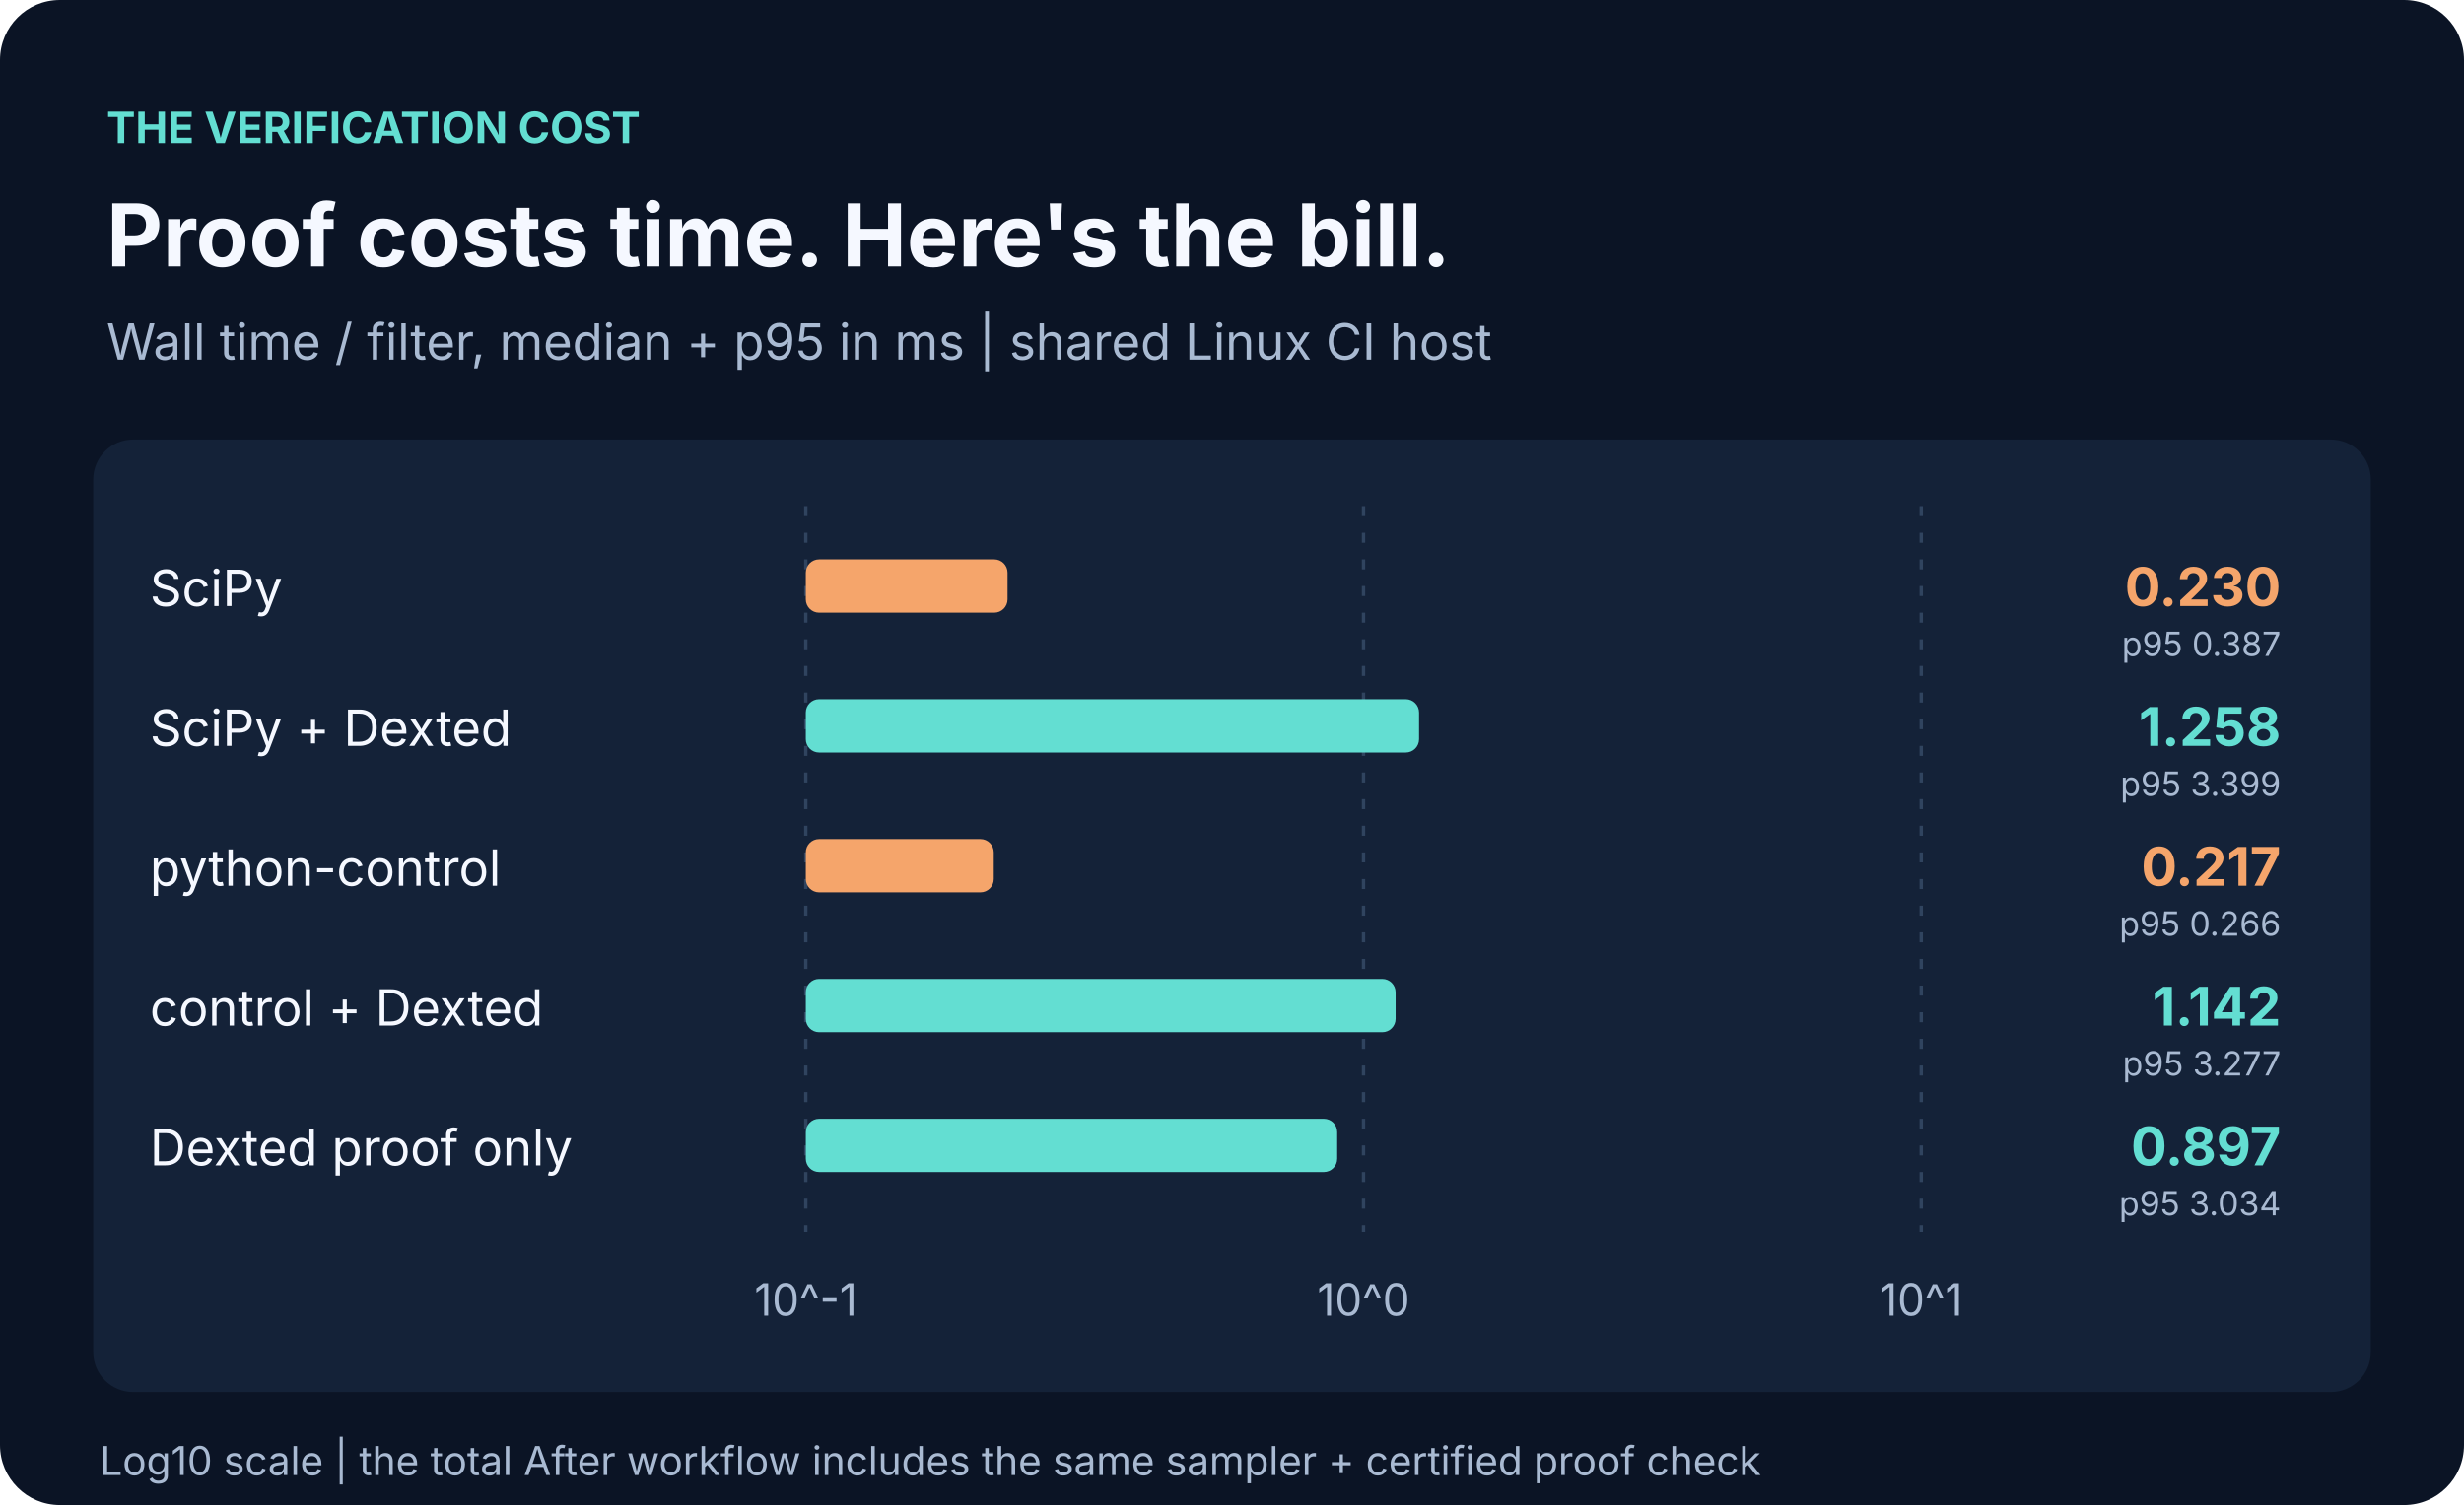
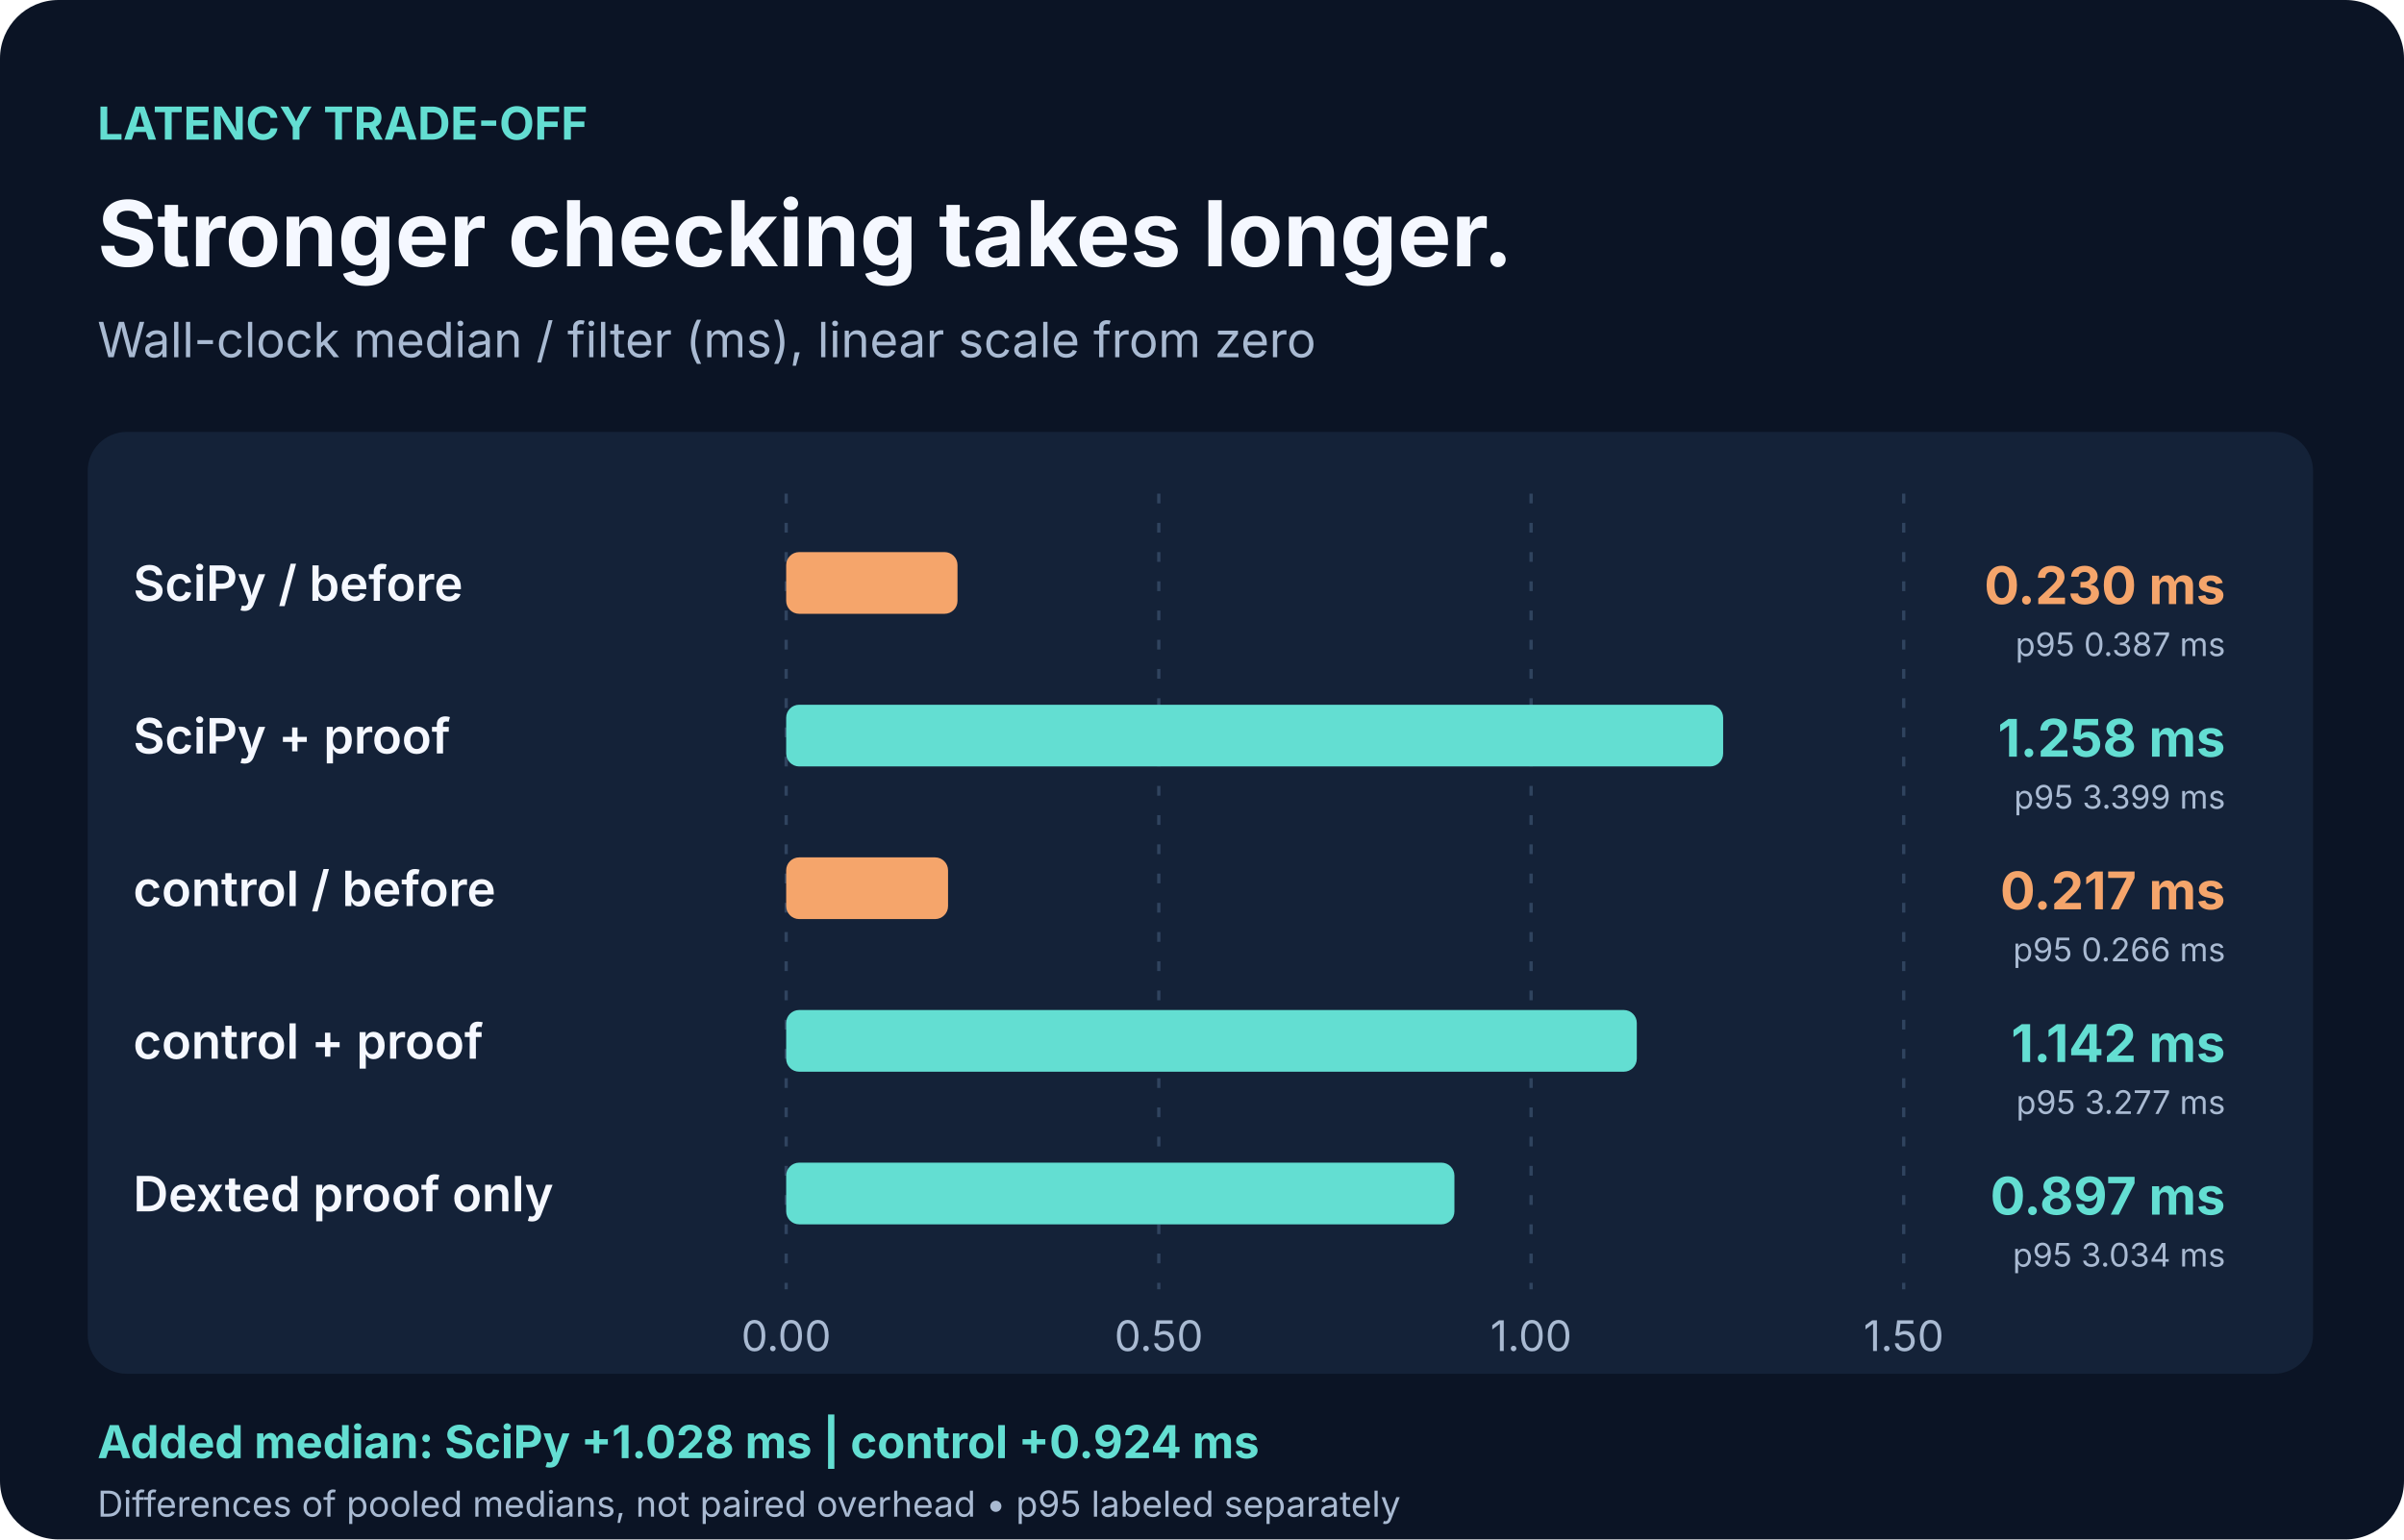
- <svg xmlns="http://www.w3.org/2000/svg" width="740" height="452" viewBox="0 0 740 452" role="img" aria-labelledby="title desc">
-   <rect width="740" height="452" rx="18" fill="#0b1425" />
-   <text x="32" y="43" text-anchor="start" font-family="Inter,Segoe UI,Arial,sans-serif" font-size="13" font-weight="700" fill="#63ded2">THE VERIFICATION COST</text>
-   <text x="32" y="80" text-anchor="start" font-family="Inter,Segoe UI,Arial,sans-serif" font-size="26" font-weight="750" fill="#f5f8ff">Proof costs time. Here's the bill.</text>
-   <text x="32" y="108" text-anchor="start" font-family="Inter,Segoe UI,Arial,sans-serif" font-size="15" font-weight="400" fill="#a9bad2">Wall time / filter, median + p95 in ms | shared Linux CI host</text>
-   <rect x="28" y="132" width="684" height="286" rx="12" fill="#142238" />
-   <path d="M 242.00 152 V 370" stroke="#30445f" stroke-dasharray="3 5" />
-   <text x="242.0" y="395" text-anchor="middle" font-family="Inter,Segoe UI,Arial,sans-serif" font-size="13" font-weight="400" fill="#a9bad2">10^-1</text>
-   <path d="M 409.50 152 V 370" stroke="#30445f" stroke-dasharray="3 5" />
-   <text x="409.5" y="395" text-anchor="middle" font-family="Inter,Segoe UI,Arial,sans-serif" font-size="13" font-weight="400" fill="#a9bad2">10^0</text>
-   <path d="M 577.00 152 V 370" stroke="#30445f" stroke-dasharray="3 5" />
-   <text x="577.0" y="395" text-anchor="middle" font-family="Inter,Segoe UI,Arial,sans-serif" font-size="13" font-weight="400" fill="#a9bad2">10^1</text>
-   <text x="45" y="182" text-anchor="start" font-family="Inter,Segoe UI,Arial,sans-serif" font-size="15" font-weight="400" fill="#f5f8ff">SciPy</text>
-   <rect x="242" y="168" width="60.59" height="16" rx="4" fill="#f5a56b" />
-   <text x="685" y="182" text-anchor="end" font-family="Inter,Segoe UI,Arial,sans-serif" font-size="16" font-weight="700" fill="#f5a56b">0.230</text>
-   <text x="685" y="197" text-anchor="end" font-family="Inter,Segoe UI,Arial,sans-serif" font-size="10" font-weight="400" fill="#a9bad2">p95 0.387</text>
-   <text x="45" y="224" text-anchor="start" font-family="Inter,Segoe UI,Arial,sans-serif" font-size="15" font-weight="400" fill="#f5f8ff">SciPy + Dexted</text>
-   <rect x="242" y="210" width="184.18" height="16" rx="4" fill="#63ded2" />
-   <text x="685" y="224" text-anchor="end" font-family="Inter,Segoe UI,Arial,sans-serif" font-size="16" font-weight="700" fill="#63ded2">1.258</text>
-   <text x="685" y="239" text-anchor="end" font-family="Inter,Segoe UI,Arial,sans-serif" font-size="10" font-weight="400" fill="#a9bad2">p95 3.399</text>
-   <text x="45" y="266" text-anchor="start" font-family="Inter,Segoe UI,Arial,sans-serif" font-size="15" font-weight="400" fill="#f5f8ff">python-control</text>
-   <rect x="242" y="252" width="56.45" height="16" rx="4" fill="#f5a56b" />
-   <text x="685" y="266" text-anchor="end" font-family="Inter,Segoe UI,Arial,sans-serif" font-size="16" font-weight="700" fill="#f5a56b">0.217</text>
-   <text x="685" y="281" text-anchor="end" font-family="Inter,Segoe UI,Arial,sans-serif" font-size="10" font-weight="400" fill="#a9bad2">p95 0.266</text>
-   <text x="45" y="308" text-anchor="start" font-family="Inter,Segoe UI,Arial,sans-serif" font-size="15" font-weight="400" fill="#f5f8ff">control + Dexted</text>
-   <rect x="242" y="294" width="177.14" height="16" rx="4" fill="#63ded2" />
-   <text x="685" y="308" text-anchor="end" font-family="Inter,Segoe UI,Arial,sans-serif" font-size="16" font-weight="700" fill="#63ded2">1.142</text>
-   <text x="685" y="323" text-anchor="end" font-family="Inter,Segoe UI,Arial,sans-serif" font-size="10" font-weight="400" fill="#a9bad2">p95 3.277</text>
-   <text x="45" y="350" text-anchor="start" font-family="Inter,Segoe UI,Arial,sans-serif" font-size="15" font-weight="400" fill="#f5f8ff">Dexted proof only</text>
-   <rect x="242" y="336" width="159.59" height="16" rx="4" fill="#63ded2" />
-   <text x="685" y="350" text-anchor="end" font-family="Inter,Segoe UI,Arial,sans-serif" font-size="16" font-weight="700" fill="#63ded2">0.897</text>
-   <text x="685" y="365" text-anchor="end" font-family="Inter,Segoe UI,Arial,sans-serif" font-size="10" font-weight="400" fill="#a9bad2">p95 3.034</text>
-   <text x="30" y="443" text-anchor="start" font-family="Inter,Segoe UI,Arial,sans-serif" font-size="12" font-weight="400" fill="#a9bad2">Log10 scale | the total After workflow includes the same sampler + certified proof check</text>
+ <svg xmlns="http://www.w3.org/2000/svg" width="740" height="474" viewBox="0 0 740 474" role="img" aria-labelledby="title desc">
+   <rect width="740" height="474" rx="18" fill="#0b1425" />
+   <text x="30" y="43" text-anchor="start" font-family="Inter,Segoe UI,Arial,sans-serif" font-size="14" font-weight="700" fill="#63ded2">LATENCY TRADE-OFF</text>
+   <text x="30" y="82" text-anchor="start" font-family="Inter,Segoe UI,Arial,sans-serif" font-size="28" font-weight="750" fill="#f5f8ff">Stronger checking takes longer.</text>
+   <text x="30" y="110" text-anchor="start" font-family="Inter,Segoe UI,Arial,sans-serif" font-size="15" font-weight="400" fill="#a9bad2">Wall-clock median / filter (ms), linear scale from zero</text>
+   <rect x="27" y="133" width="685" height="290" rx="12" fill="#142238" />
+   <path d="M 242.0 152 V 397" stroke="#30445f" stroke-dasharray="3 6" />
+   <text x="242.0" y="416" text-anchor="middle" font-family="Inter,Segoe UI,Arial,sans-serif" font-size="13" font-weight="400" fill="#a9bad2">0.00</text>
+   <path d="M 356.7 152 V 397" stroke="#30445f" stroke-dasharray="3 6" />
+   <text x="356.7" y="416" text-anchor="middle" font-family="Inter,Segoe UI,Arial,sans-serif" font-size="13" font-weight="400" fill="#a9bad2">0.50</text>
+   <path d="M 471.3 152 V 397" stroke="#30445f" stroke-dasharray="3 6" />
+   <text x="471.3" y="416" text-anchor="middle" font-family="Inter,Segoe UI,Arial,sans-serif" font-size="13" font-weight="400" fill="#a9bad2">1.00</text>
+   <path d="M 586.0 152 V 397" stroke="#30445f" stroke-dasharray="3 6" />
+   <text x="586.0" y="416" text-anchor="middle" font-family="Inter,Segoe UI,Arial,sans-serif" font-size="13" font-weight="400" fill="#a9bad2">1.50</text>
+   <text x="41" y="185" text-anchor="start" font-family="Inter,Segoe UI,Arial,sans-serif" font-size="15" font-weight="600" fill="#f5f8ff">SciPy / before</text>
+   <rect x="242" y="170" width="52.74" height="19" rx="4" fill="#f5a56b" />
+   <text x="685" y="186" text-anchor="end" font-family="Inter,Segoe UI,Arial,sans-serif" font-size="16" font-weight="700" fill="#f5a56b">0.230 ms</text>
+   <text x="685" y="202" text-anchor="end" font-family="Inter,Segoe UI,Arial,sans-serif" font-size="10" font-weight="400" fill="#a9bad2">p95 0.387 ms</text>
+   <text x="41" y="232" text-anchor="start" font-family="Inter,Segoe UI,Arial,sans-serif" font-size="15" font-weight="600" fill="#f5f8ff">SciPy + proof</text>
+   <rect x="242" y="217" width="288.42" height="19" rx="4" fill="#63ded2" />
+   <text x="685" y="233" text-anchor="end" font-family="Inter,Segoe UI,Arial,sans-serif" font-size="16" font-weight="700" fill="#63ded2">1.258 ms</text>
+   <text x="685" y="249" text-anchor="end" font-family="Inter,Segoe UI,Arial,sans-serif" font-size="10" font-weight="400" fill="#a9bad2">p95 3.399 ms</text>
+   <text x="41" y="279" text-anchor="start" font-family="Inter,Segoe UI,Arial,sans-serif" font-size="15" font-weight="600" fill="#f5f8ff">control / before</text>
+   <rect x="242" y="264" width="49.83" height="19" rx="4" fill="#f5a56b" />
+   <text x="685" y="280" text-anchor="end" font-family="Inter,Segoe UI,Arial,sans-serif" font-size="16" font-weight="700" fill="#f5a56b">0.217 ms</text>
+   <text x="685" y="296" text-anchor="end" font-family="Inter,Segoe UI,Arial,sans-serif" font-size="10" font-weight="400" fill="#a9bad2">p95 0.266 ms</text>
+   <text x="41" y="326" text-anchor="start" font-family="Inter,Segoe UI,Arial,sans-serif" font-size="15" font-weight="600" fill="#f5f8ff">control + proof</text>
+   <rect x="242" y="311" width="261.84" height="19" rx="4" fill="#63ded2" />
+   <text x="685" y="327" text-anchor="end" font-family="Inter,Segoe UI,Arial,sans-serif" font-size="16" font-weight="700" fill="#63ded2">1.142 ms</text>
+   <text x="685" y="343" text-anchor="end" font-family="Inter,Segoe UI,Arial,sans-serif" font-size="10" font-weight="400" fill="#a9bad2">p95 3.277 ms</text>
+   <text x="41" y="373" text-anchor="start" font-family="Inter,Segoe UI,Arial,sans-serif" font-size="15" font-weight="600" fill="#f5f8ff">Dexted proof only</text>
+   <rect x="242" y="358" width="205.70" height="19" rx="4" fill="#63ded2" />
+   <text x="685" y="374" text-anchor="end" font-family="Inter,Segoe UI,Arial,sans-serif" font-size="16" font-weight="700" fill="#63ded2">0.897 ms</text>
+   <text x="685" y="390" text-anchor="end" font-family="Inter,Segoe UI,Arial,sans-serif" font-size="10" font-weight="400" fill="#a9bad2">p95 3.034 ms</text>
+   <text x="30" y="449" text-anchor="start" font-family="Inter,Segoe UI,Arial,sans-serif" font-size="14" font-weight="650" fill="#63ded2">Added median: SciPy +1.028 ms  |  control +0.924 ms</text>
+   <text x="30" y="467" text-anchor="start" font-family="Inter,Segoe UI,Arial,sans-serif" font-size="11" font-weight="400" fill="#a9bad2">Differences of pooled medians, not paired overhead  •  p95 labeled separately</text>
</svg>
